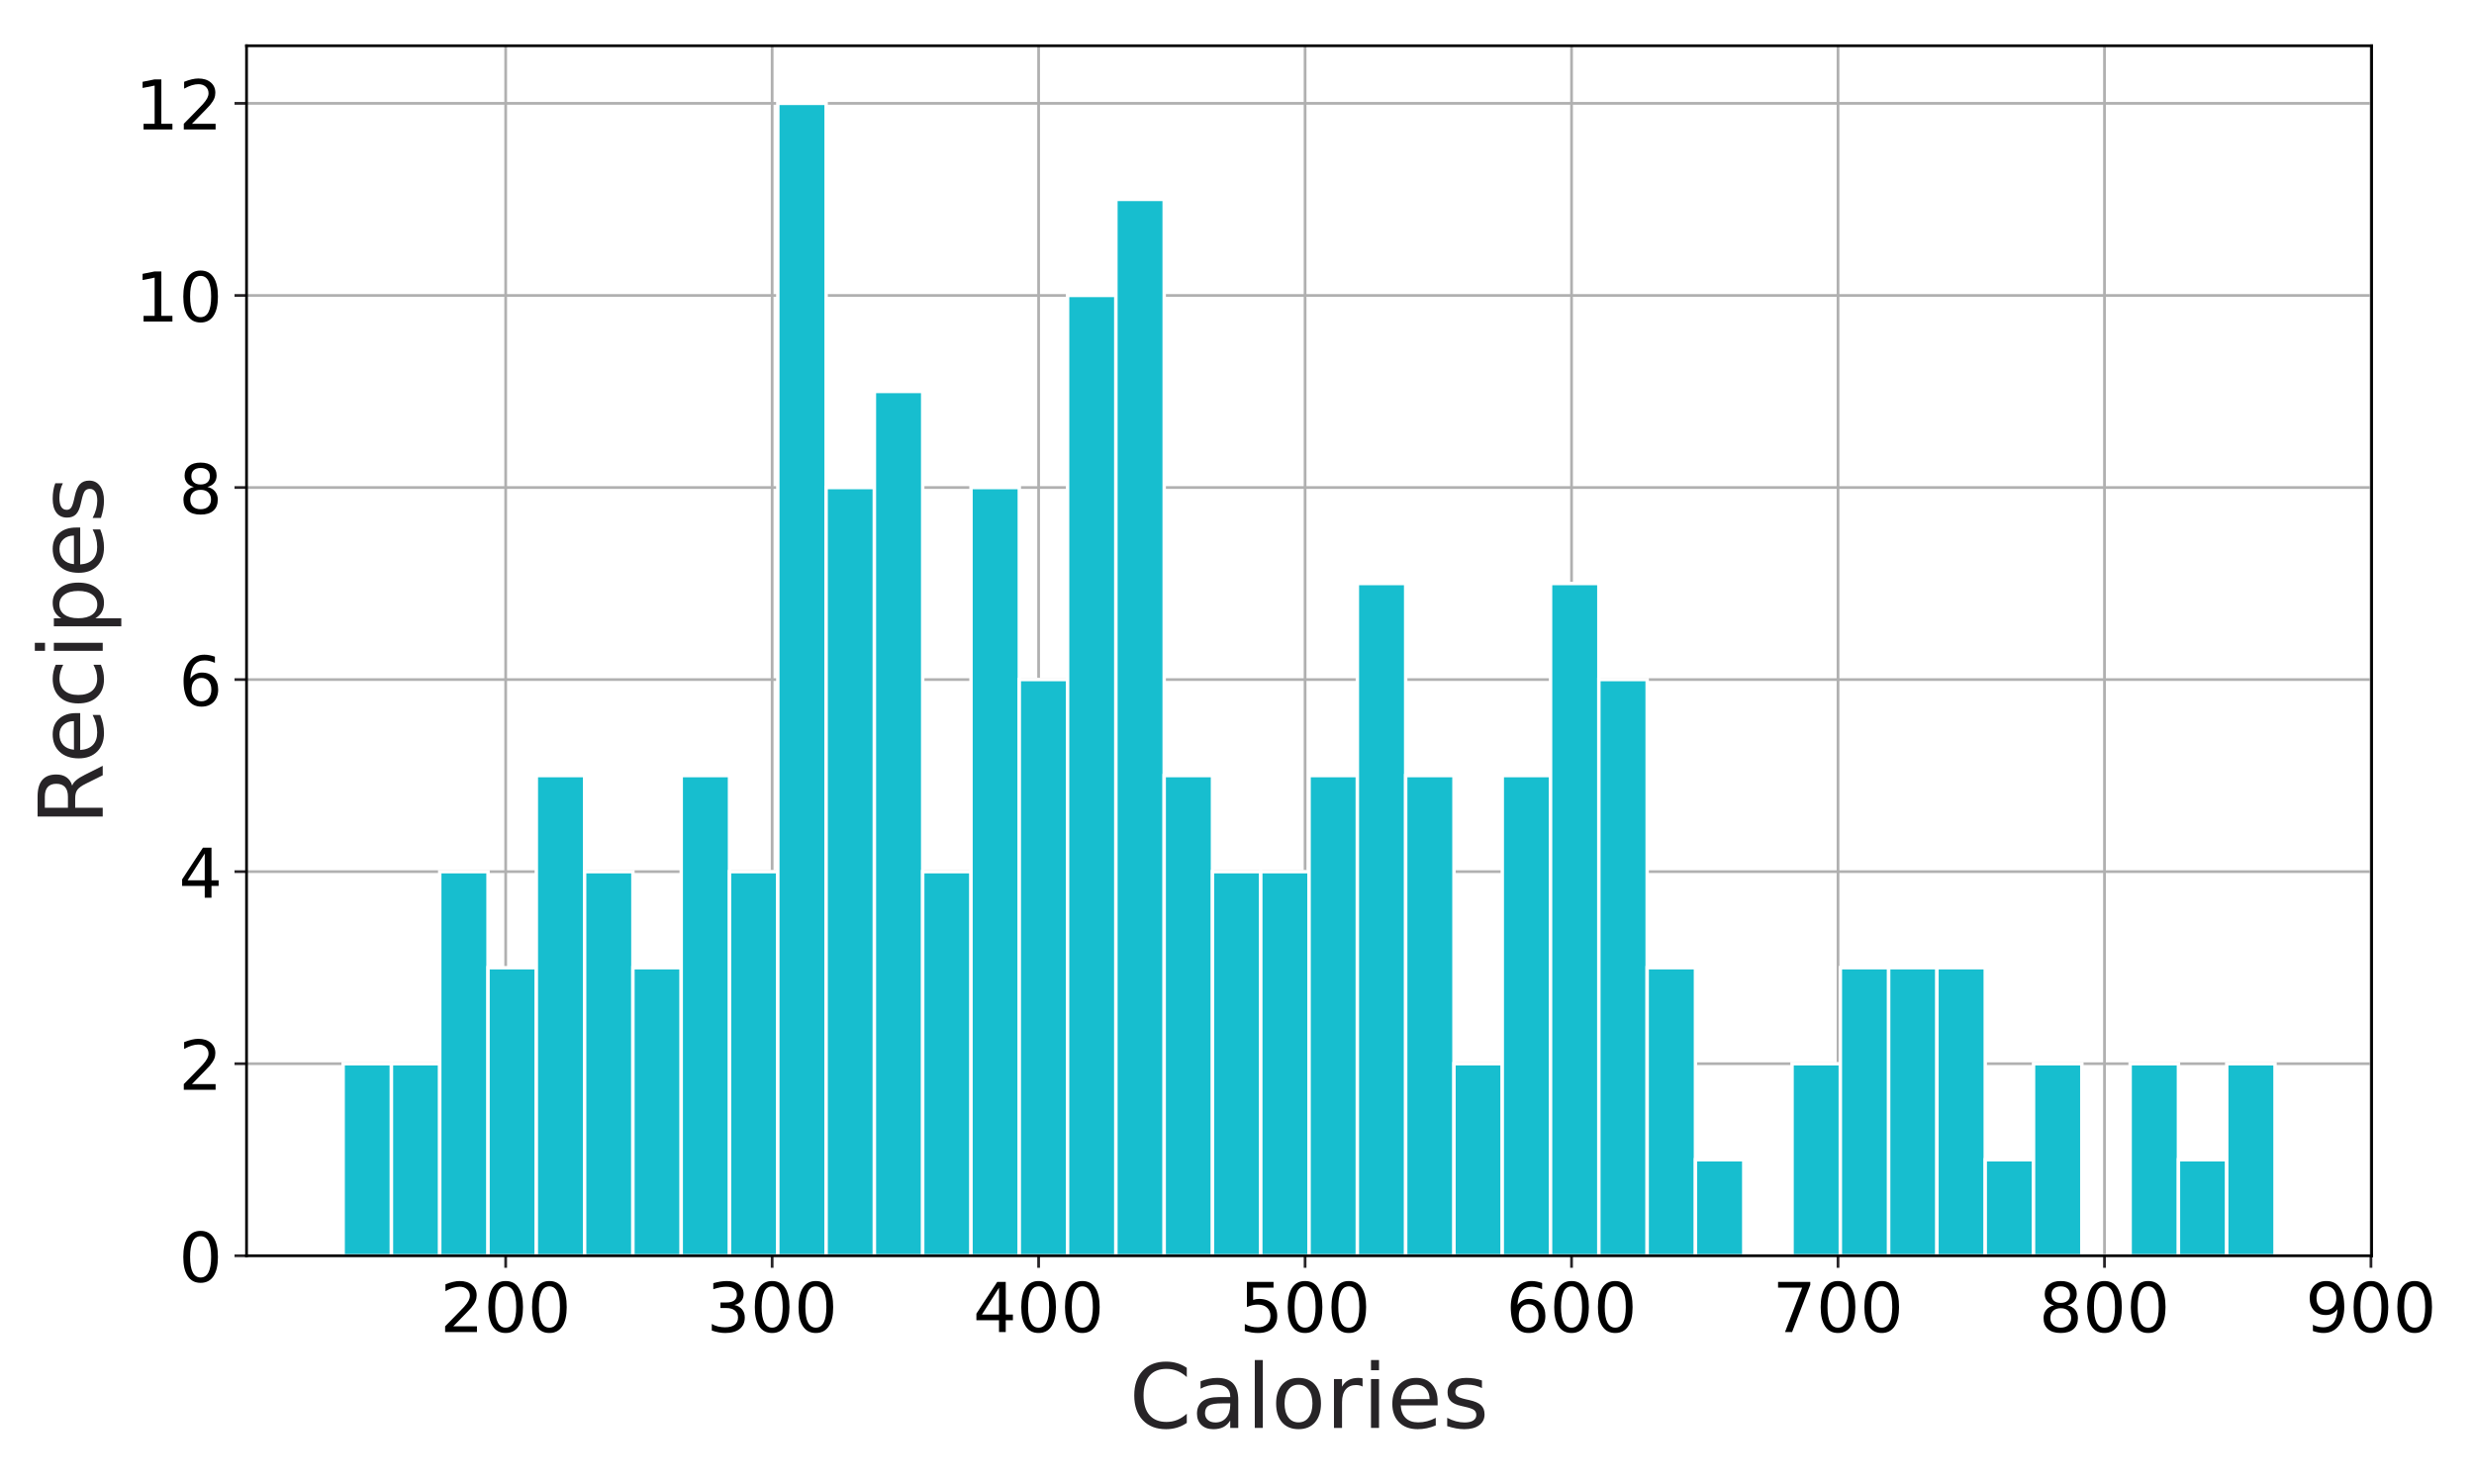
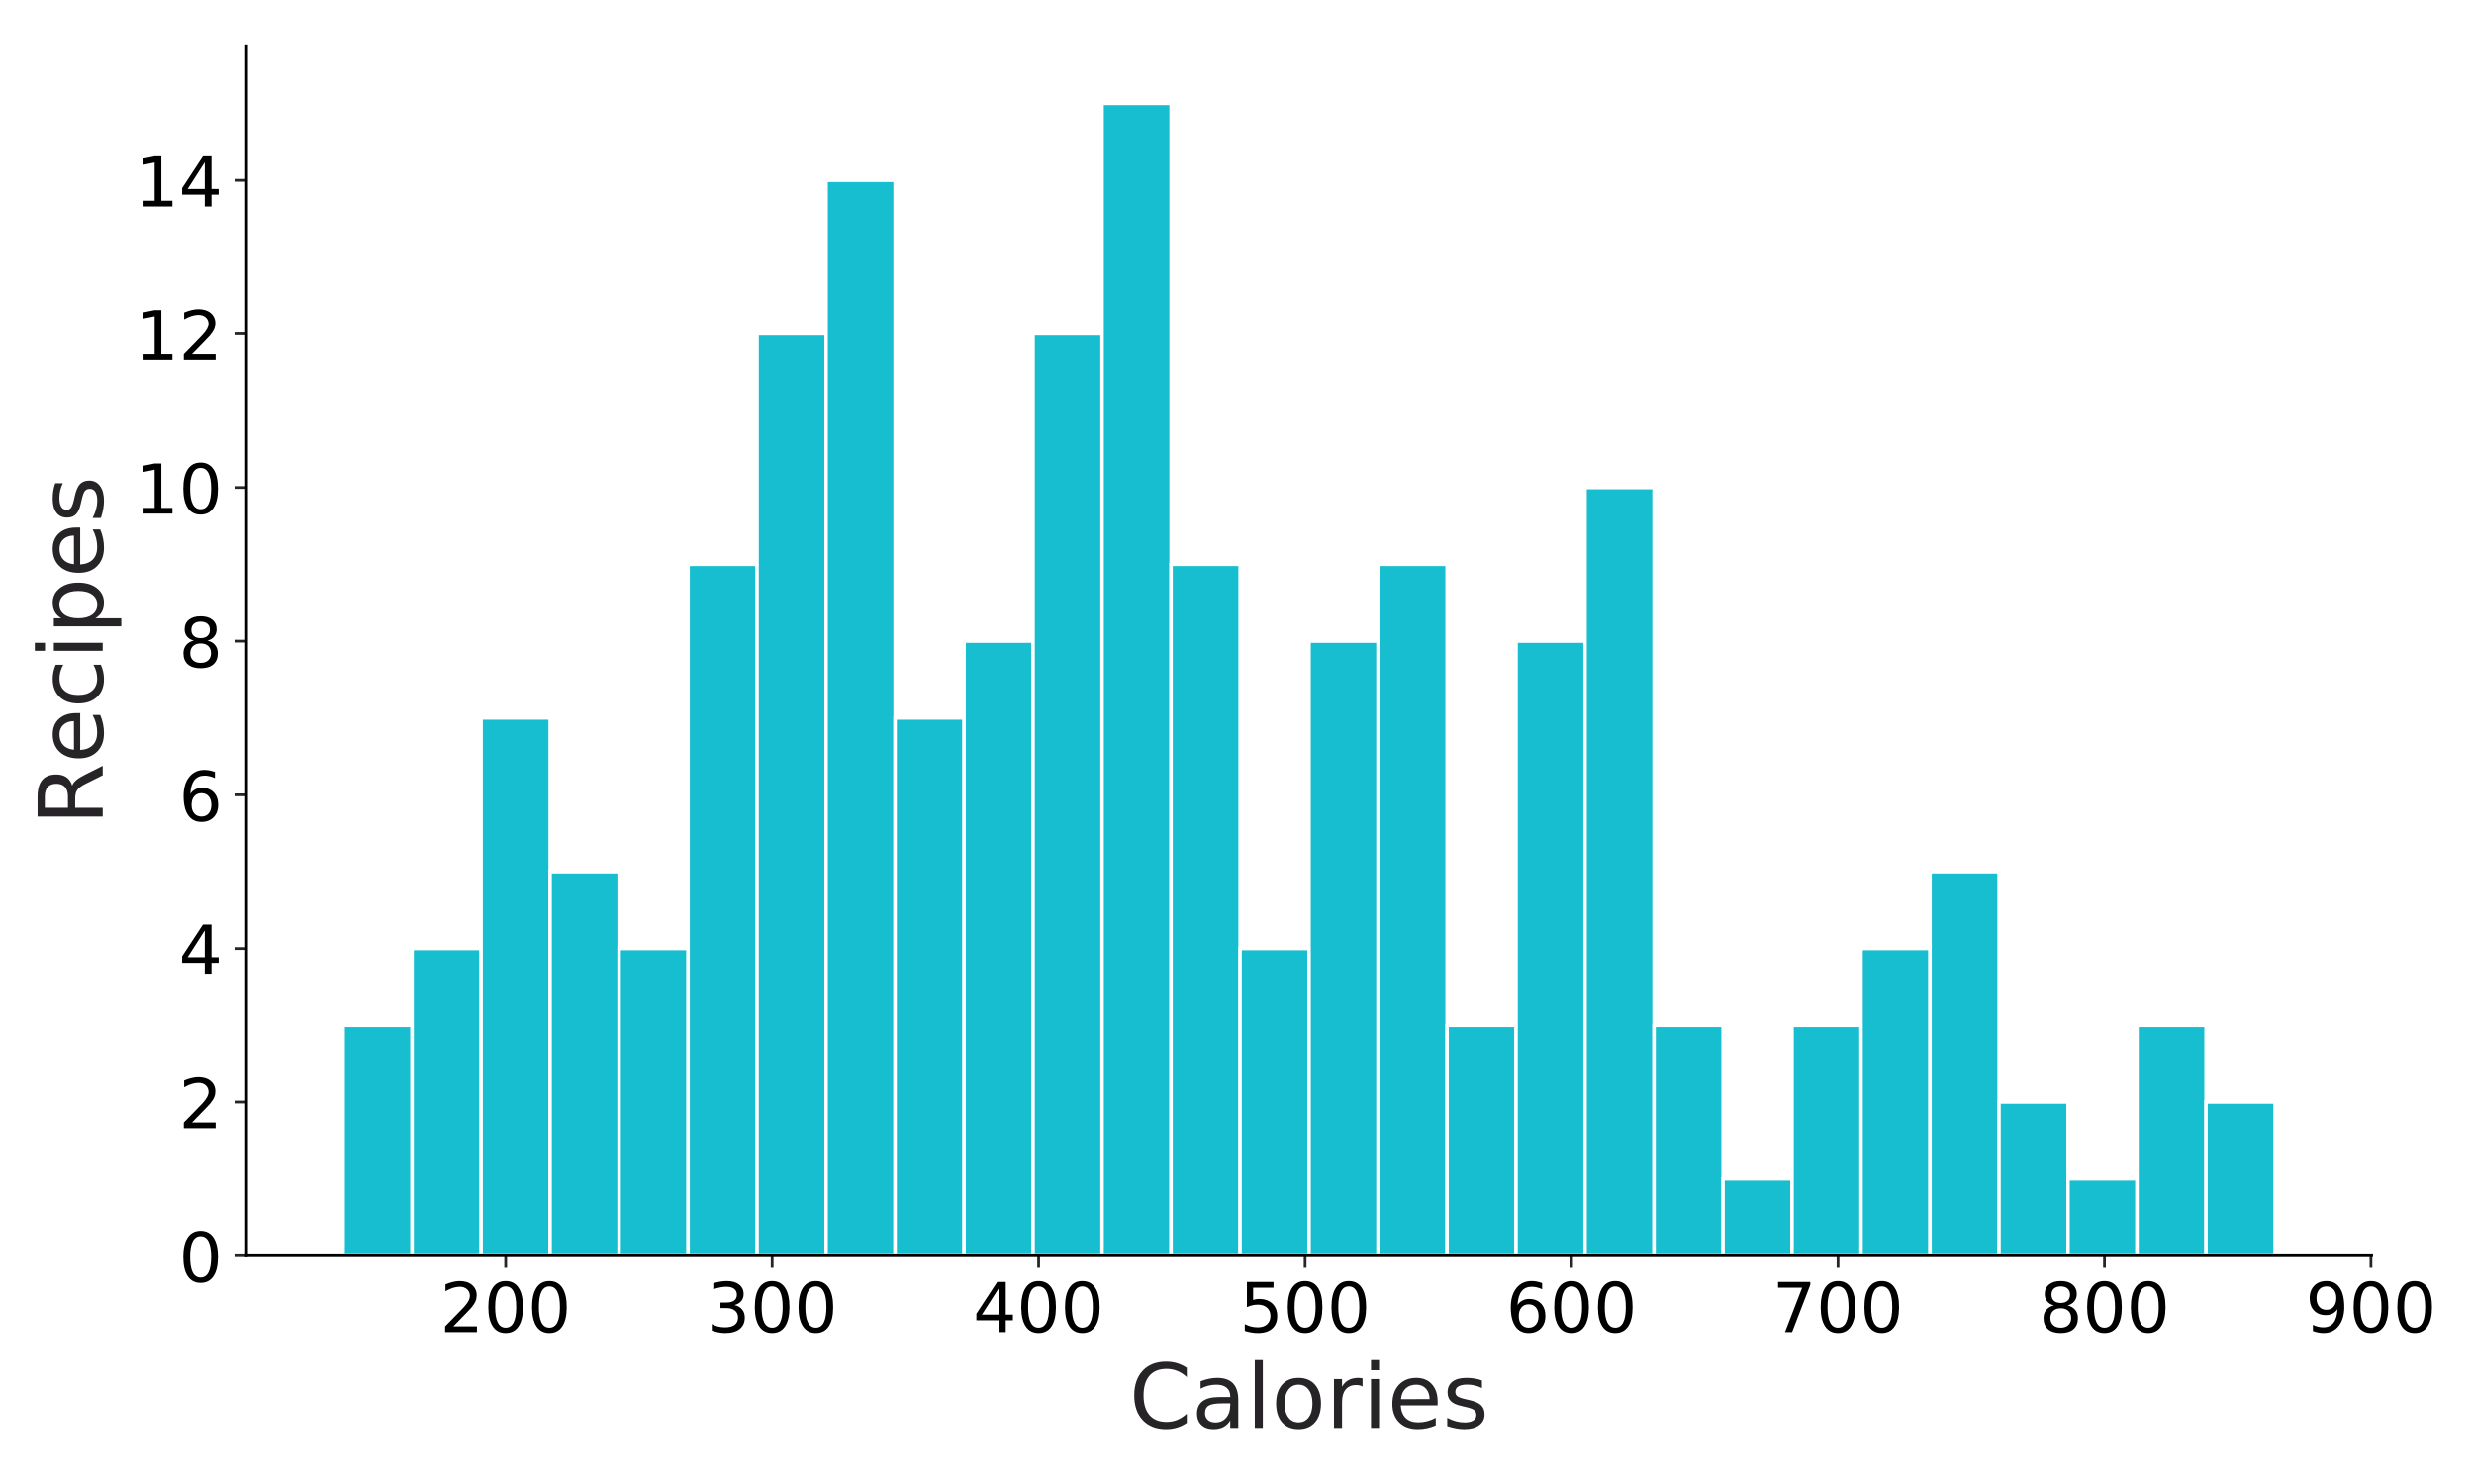
<svg xmlns="http://www.w3.org/2000/svg" xmlns:xlink="http://www.w3.org/1999/xlink" height="432pt" version="1.1" viewBox="0 0 720 432" width="720pt">
  <defs>
    <style type="text/css">
*{stroke-linecap:butt;stroke-linejoin:round;}
  </style>
  </defs>
  <g id="figure_1">
    <g id="patch_1">
      <path d="M 0 432  L 720 432  L 720 0  L 0 0  z " style="fill:#ffffff;" />
    </g>
    <g id="axes_1">
      <g id="patch_2">
        <path d="M 71.75 365.56  L 690.205 365.56  L 690.205 13.32  L 71.75 13.32  z " style="fill:#ffffff;" />
      </g>
      <g id="matplotlib.axis_1">
        <g id="xtick_1">
          <g id="line2d_1">
-             <path clip-path="url(#p995c521212)" d="M 147.167 365.56  L 147.167 13.32  " style="fill:none;stroke:#b0b0b0;stroke-linecap:square;stroke-width:0.8;" />
-           </g>
-           <g id="line2d_2">
-             <defs>
-               <path d="M 0 0  L 0 3.5  " id="m6b9ef8c00c" style="stroke:#272427;stroke-width:0.8;" />
-             </defs>
-             <g>
-               <use style="fill:#272427;stroke:#272427;stroke-width:0.8;" x="147.167" xlink:href="#m6b9ef8c00c" y="365.56" />
+             <defs>
+               <path d="M 0 0  L 0 3.5  " id="m9b5b13ef0f" style="stroke:#272427;stroke-width:0.8;" />
+             </defs>
+             <g>
+               <use style="fill:#272427;stroke:#272427;stroke-width:0.8;" x="147.167" xlink:href="#m9b5b13ef0f" y="365.56" />
            </g>
          </g>
          <g id="text_1">
            <defs>
              <path d="M 19.188 8.297  L 53.609 8.297  L 53.609 0  L 7.328 0  L 7.328 8.297  Q 12.938 14.109 22.625 23.891  Q 32.328 33.688 34.812 36.531  Q 39.547 41.844 41.422 45.531  Q 43.312 49.219 43.312 52.781  Q 43.312 58.594 39.234 62.25  Q 35.156 65.922 28.609 65.922  Q 23.969 65.922 18.812 64.312  Q 13.672 62.703 7.812 59.422  L 7.812 69.391  Q 13.766 71.781 18.938 73  Q 24.125 74.219 28.422 74.219  Q 39.75 74.219 46.484 68.547  Q 53.219 62.891 53.219 53.422  Q 53.219 48.922 51.531 44.891  Q 49.859 40.875 45.406 35.406  Q 44.188 33.984 37.641 27.219  Q 31.109 20.453 19.188 8.297  z " id="DejaVuSans-50" />
              <path d="M 31.781 66.406  Q 24.172 66.406 20.328 58.906  Q 16.5 51.422 16.5 36.375  Q 16.5 21.391 20.328 13.891  Q 24.172 6.391 31.781 6.391  Q 39.453 6.391 43.281 13.891  Q 47.125 21.391 47.125 36.375  Q 47.125 51.422 43.281 58.906  Q 39.453 66.406 31.781 66.406  z M 31.781 74.219  Q 44.047 74.219 50.516 64.516  Q 56.984 54.828 56.984 36.375  Q 56.984 17.969 50.516 8.266  Q 44.047 -1.422 31.781 -1.422  Q 19.531 -1.422 13.062 8.266  Q 6.594 17.969 6.594 36.375  Q 6.594 54.828 13.062 64.516  Q 19.531 74.219 31.781 74.219  z " id="DejaVuSans-48" />
            </defs>
            <g transform="translate(128.0791 387.7569)scale(0.2 -0.2)">
              <use xlink:href="#DejaVuSans-50" />
              <use x="63.623" xlink:href="#DejaVuSans-48" />
              <use x="127.246" xlink:href="#DejaVuSans-48" />
            </g>
          </g>
        </g>
        <g id="xtick_2">
-           <g id="line2d_3">
-             <path clip-path="url(#p995c521212)" d="M 224.716 365.56  L 224.716 13.32  " style="fill:none;stroke:#b0b0b0;stroke-linecap:square;stroke-width:0.8;" />
-           </g>
-           <g id="line2d_4">
-             <g>
-               <use style="fill:#272427;stroke:#272427;stroke-width:0.8;" x="224.716" xlink:href="#m6b9ef8c00c" y="365.56" />
+           <g id="line2d_2">
+             <g>
+               <use style="fill:#272427;stroke:#272427;stroke-width:0.8;" x="224.716" xlink:href="#m9b5b13ef0f" y="365.56" />
            </g>
          </g>
          <g id="text_2">
            <defs>
              <path d="M 40.578 39.312  Q 47.656 37.797 51.625 33  Q 55.609 28.219 55.609 21.188  Q 55.609 10.406 48.188 4.484  Q 40.766 -1.422 27.094 -1.422  Q 22.516 -1.422 17.656 -0.516  Q 12.797 0.391 7.625 2.203  L 7.625 11.719  Q 11.719 9.328 16.594 8.109  Q 21.484 6.891 26.812 6.891  Q 36.078 6.891 40.938 10.547  Q 45.797 14.203 45.797 21.188  Q 45.797 27.641 41.281 31.266  Q 36.766 34.906 28.719 34.906  L 20.219 34.906  L 20.219 43.016  L 29.109 43.016  Q 36.375 43.016 40.234 45.922  Q 44.094 48.828 44.094 54.297  Q 44.094 59.906 40.109 62.906  Q 36.141 65.922 28.719 65.922  Q 24.656 65.922 20.016 65.031  Q 15.375 64.156 9.812 62.312  L 9.812 71.094  Q 15.438 72.656 20.344 73.438  Q 25.25 74.219 29.594 74.219  Q 40.828 74.219 47.359 69.109  Q 53.906 64.016 53.906 55.328  Q 53.906 49.266 50.438 45.094  Q 46.969 40.922 40.578 39.312  z " id="DejaVuSans-51" />
            </defs>
            <g transform="translate(205.6283 387.7569)scale(0.2 -0.2)">
              <use xlink:href="#DejaVuSans-51" />
              <use x="63.623" xlink:href="#DejaVuSans-48" />
              <use x="127.246" xlink:href="#DejaVuSans-48" />
            </g>
          </g>
        </g>
        <g id="xtick_3">
-           <g id="line2d_5">
-             <path clip-path="url(#p995c521212)" d="M 302.265 365.56  L 302.265 13.32  " style="fill:none;stroke:#b0b0b0;stroke-linecap:square;stroke-width:0.8;" />
-           </g>
-           <g id="line2d_6">
-             <g>
-               <use style="fill:#272427;stroke:#272427;stroke-width:0.8;" x="302.265" xlink:href="#m6b9ef8c00c" y="365.56" />
+           <g id="line2d_3">
+             <g>
+               <use style="fill:#272427;stroke:#272427;stroke-width:0.8;" x="302.265" xlink:href="#m9b5b13ef0f" y="365.56" />
            </g>
          </g>
          <g id="text_3">
            <defs>
              <path d="M 37.797 64.312  L 12.891 25.391  L 37.797 25.391  z M 35.203 72.906  L 47.609 72.906  L 47.609 25.391  L 58.016 25.391  L 58.016 17.188  L 47.609 17.188  L 47.609 0  L 37.797 0  L 37.797 17.188  L 4.891 17.188  L 4.891 26.703  z " id="DejaVuSans-52" />
            </defs>
            <g transform="translate(283.1775 387.7569)scale(0.2 -0.2)">
              <use xlink:href="#DejaVuSans-52" />
              <use x="63.623" xlink:href="#DejaVuSans-48" />
              <use x="127.246" xlink:href="#DejaVuSans-48" />
            </g>
          </g>
        </g>
        <g id="xtick_4">
-           <g id="line2d_7">
-             <path clip-path="url(#p995c521212)" d="M 379.814 365.56  L 379.814 13.32  " style="fill:none;stroke:#b0b0b0;stroke-linecap:square;stroke-width:0.8;" />
-           </g>
-           <g id="line2d_8">
-             <g>
-               <use style="fill:#272427;stroke:#272427;stroke-width:0.8;" x="379.814" xlink:href="#m6b9ef8c00c" y="365.56" />
+           <g id="line2d_4">
+             <g>
+               <use style="fill:#272427;stroke:#272427;stroke-width:0.8;" x="379.814" xlink:href="#m9b5b13ef0f" y="365.56" />
            </g>
          </g>
          <g id="text_4">
            <defs>
              <path d="M 10.797 72.906  L 49.516 72.906  L 49.516 64.594  L 19.828 64.594  L 19.828 46.734  Q 21.969 47.469 24.109 47.828  Q 26.266 48.188 28.422 48.188  Q 40.625 48.188 47.75 41.5  Q 54.891 34.812 54.891 23.391  Q 54.891 11.625 47.562 5.094  Q 40.234 -1.422 26.906 -1.422  Q 22.312 -1.422 17.547 -0.641  Q 12.797 0.141 7.719 1.703  L 7.719 11.625  Q 12.109 9.234 16.797 8.062  Q 21.484 6.891 26.703 6.891  Q 35.156 6.891 40.078 11.328  Q 45.016 15.766 45.016 23.391  Q 45.016 31 40.078 35.438  Q 35.156 39.891 26.703 39.891  Q 22.75 39.891 18.812 39.016  Q 14.891 38.141 10.797 36.281  z " id="DejaVuSans-53" />
            </defs>
            <g transform="translate(360.7267 387.7569)scale(0.2 -0.2)">
              <use xlink:href="#DejaVuSans-53" />
              <use x="63.623" xlink:href="#DejaVuSans-48" />
              <use x="127.246" xlink:href="#DejaVuSans-48" />
            </g>
          </g>
        </g>
        <g id="xtick_5">
-           <g id="line2d_9">
-             <path clip-path="url(#p995c521212)" d="M 457.363 365.56  L 457.363 13.32  " style="fill:none;stroke:#b0b0b0;stroke-linecap:square;stroke-width:0.8;" />
-           </g>
-           <g id="line2d_10">
-             <g>
-               <use style="fill:#272427;stroke:#272427;stroke-width:0.8;" x="457.363" xlink:href="#m6b9ef8c00c" y="365.56" />
+           <g id="line2d_5">
+             <g>
+               <use style="fill:#272427;stroke:#272427;stroke-width:0.8;" x="457.363" xlink:href="#m9b5b13ef0f" y="365.56" />
            </g>
          </g>
          <g id="text_5">
            <defs>
              <path d="M 33.016 40.375  Q 26.375 40.375 22.484 35.828  Q 18.609 31.297 18.609 23.391  Q 18.609 15.531 22.484 10.953  Q 26.375 6.391 33.016 6.391  Q 39.656 6.391 43.531 10.953  Q 47.406 15.531 47.406 23.391  Q 47.406 31.297 43.531 35.828  Q 39.656 40.375 33.016 40.375  z M 52.594 71.297  L 52.594 62.312  Q 48.875 64.062 45.094 64.984  Q 41.312 65.922 37.594 65.922  Q 27.828 65.922 22.672 59.328  Q 17.531 52.734 16.797 39.406  Q 19.672 43.656 24.016 45.922  Q 28.375 48.188 33.594 48.188  Q 44.578 48.188 50.953 41.516  Q 57.328 34.859 57.328 23.391  Q 57.328 12.156 50.688 5.359  Q 44.047 -1.422 33.016 -1.422  Q 20.359 -1.422 13.672 8.266  Q 6.984 17.969 6.984 36.375  Q 6.984 53.656 15.188 63.938  Q 23.391 74.219 37.203 74.219  Q 40.922 74.219 44.703 73.484  Q 48.484 72.75 52.594 71.297  z " id="DejaVuSans-54" />
            </defs>
            <g transform="translate(438.2759 387.7569)scale(0.2 -0.2)">
              <use xlink:href="#DejaVuSans-54" />
              <use x="63.623" xlink:href="#DejaVuSans-48" />
              <use x="127.246" xlink:href="#DejaVuSans-48" />
            </g>
          </g>
        </g>
        <g id="xtick_6">
-           <g id="line2d_11">
-             <path clip-path="url(#p995c521212)" d="M 534.913 365.56  L 534.913 13.32  " style="fill:none;stroke:#b0b0b0;stroke-linecap:square;stroke-width:0.8;" />
-           </g>
-           <g id="line2d_12">
-             <g>
-               <use style="fill:#272427;stroke:#272427;stroke-width:0.8;" x="534.913" xlink:href="#m6b9ef8c00c" y="365.56" />
+           <g id="line2d_6">
+             <g>
+               <use style="fill:#272427;stroke:#272427;stroke-width:0.8;" x="534.913" xlink:href="#m9b5b13ef0f" y="365.56" />
            </g>
          </g>
          <g id="text_6">
            <defs>
              <path d="M 8.203 72.906  L 55.078 72.906  L 55.078 68.703  L 28.609 0  L 18.312 0  L 43.219 64.594  L 8.203 64.594  z " id="DejaVuSans-55" />
            </defs>
            <g transform="translate(515.8251 387.7569)scale(0.2 -0.2)">
              <use xlink:href="#DejaVuSans-55" />
              <use x="63.623" xlink:href="#DejaVuSans-48" />
              <use x="127.246" xlink:href="#DejaVuSans-48" />
            </g>
          </g>
        </g>
        <g id="xtick_7">
-           <g id="line2d_13">
-             <path clip-path="url(#p995c521212)" d="M 612.462 365.56  L 612.462 13.32  " style="fill:none;stroke:#b0b0b0;stroke-linecap:square;stroke-width:0.8;" />
-           </g>
-           <g id="line2d_14">
-             <g>
-               <use style="fill:#272427;stroke:#272427;stroke-width:0.8;" x="612.462" xlink:href="#m6b9ef8c00c" y="365.56" />
+           <g id="line2d_7">
+             <g>
+               <use style="fill:#272427;stroke:#272427;stroke-width:0.8;" x="612.462" xlink:href="#m9b5b13ef0f" y="365.56" />
            </g>
          </g>
          <g id="text_7">
            <defs>
              <path d="M 31.781 34.625  Q 24.75 34.625 20.719 30.859  Q 16.703 27.094 16.703 20.516  Q 16.703 13.922 20.719 10.156  Q 24.75 6.391 31.781 6.391  Q 38.812 6.391 42.859 10.172  Q 46.922 13.969 46.922 20.516  Q 46.922 27.094 42.891 30.859  Q 38.875 34.625 31.781 34.625  z M 21.922 38.812  Q 15.578 40.375 12.031 44.719  Q 8.5 49.078 8.5 55.328  Q 8.5 64.062 14.719 69.141  Q 20.953 74.219 31.781 74.219  Q 42.672 74.219 48.875 69.141  Q 55.078 64.062 55.078 55.328  Q 55.078 49.078 51.531 44.719  Q 48 40.375 41.703 38.812  Q 48.828 37.156 52.797 32.312  Q 56.781 27.484 56.781 20.516  Q 56.781 9.906 50.312 4.234  Q 43.844 -1.422 31.781 -1.422  Q 19.734 -1.422 13.25 4.234  Q 6.781 9.906 6.781 20.516  Q 6.781 27.484 10.781 32.312  Q 14.797 37.156 21.922 38.812  z M 18.312 54.391  Q 18.312 48.734 21.844 45.562  Q 25.391 42.391 31.781 42.391  Q 38.141 42.391 41.719 45.562  Q 45.312 48.734 45.312 54.391  Q 45.312 60.062 41.719 63.234  Q 38.141 66.406 31.781 66.406  Q 25.391 66.406 21.844 63.234  Q 18.312 60.062 18.312 54.391  z " id="DejaVuSans-56" />
            </defs>
            <g transform="translate(593.3743 387.7569)scale(0.2 -0.2)">
              <use xlink:href="#DejaVuSans-56" />
              <use x="63.623" xlink:href="#DejaVuSans-48" />
              <use x="127.246" xlink:href="#DejaVuSans-48" />
            </g>
          </g>
        </g>
        <g id="xtick_8">
-           <g id="line2d_15">
-             <path clip-path="url(#p995c521212)" d="M 690.011 365.56  L 690.011 13.32  " style="fill:none;stroke:#b0b0b0;stroke-linecap:square;stroke-width:0.8;" />
-           </g>
-           <g id="line2d_16">
-             <g>
-               <use style="fill:#272427;stroke:#272427;stroke-width:0.8;" x="690.011" xlink:href="#m6b9ef8c00c" y="365.56" />
+           <g id="line2d_8">
+             <g>
+               <use style="fill:#272427;stroke:#272427;stroke-width:0.8;" x="690.011" xlink:href="#m9b5b13ef0f" y="365.56" />
            </g>
          </g>
          <g id="text_8">
            <defs>
              <path d="M 10.984 1.516  L 10.984 10.5  Q 14.703 8.734 18.5 7.812  Q 22.312 6.891 25.984 6.891  Q 35.75 6.891 40.891 13.453  Q 46.047 20.016 46.781 33.406  Q 43.953 29.203 39.594 26.953  Q 35.25 24.703 29.984 24.703  Q 19.047 24.703 12.672 31.312  Q 6.297 37.938 6.297 49.422  Q 6.297 60.641 12.938 67.422  Q 19.578 74.219 30.609 74.219  Q 43.266 74.219 49.922 64.516  Q 56.594 54.828 56.594 36.375  Q 56.594 19.141 48.406 8.859  Q 40.234 -1.422 26.422 -1.422  Q 22.703 -1.422 18.891 -0.688  Q 15.094 0.047 10.984 1.516  z M 30.609 32.422  Q 37.25 32.422 41.125 36.953  Q 45.016 41.5 45.016 49.422  Q 45.016 57.281 41.125 61.844  Q 37.25 66.406 30.609 66.406  Q 23.969 66.406 20.094 61.844  Q 16.219 57.281 16.219 49.422  Q 16.219 41.5 20.094 36.953  Q 23.969 32.422 30.609 32.422  z " id="DejaVuSans-57" />
            </defs>
            <g transform="translate(670.9235 387.7569)scale(0.2 -0.2)">
              <use xlink:href="#DejaVuSans-57" />
              <use x="63.623" xlink:href="#DejaVuSans-48" />
              <use x="127.246" xlink:href="#DejaVuSans-48" />
            </g>
          </g>
        </g>
        <g id="text_9">
          <defs>
            <path d="M 64.406 67.281  L 64.406 56.891  Q 59.422 61.531 53.781 63.812  Q 48.141 66.109 41.797 66.109  Q 29.297 66.109 22.656 58.469  Q 16.016 50.828 16.016 36.375  Q 16.016 21.969 22.656 14.328  Q 29.297 6.688 41.797 6.688  Q 48.141 6.688 53.781 8.984  Q 59.422 11.281 64.406 15.922  L 64.406 5.609  Q 59.234 2.094 53.438 0.328  Q 47.656 -1.422 41.219 -1.422  Q 24.656 -1.422 15.125 8.703  Q 5.609 18.844 5.609 36.375  Q 5.609 53.953 15.125 64.078  Q 24.656 74.219 41.219 74.219  Q 47.75 74.219 53.531 72.484  Q 59.328 70.75 64.406 67.281  z " id="DejaVuSans-67" />
            <path d="M 34.281 27.484  Q 23.391 27.484 19.188 25  Q 14.984 22.516 14.984 16.5  Q 14.984 11.719 18.141 8.906  Q 21.297 6.109 26.703 6.109  Q 34.188 6.109 38.703 11.406  Q 43.219 16.703 43.219 25.484  L 43.219 27.484  z M 52.203 31.203  L 52.203 0  L 43.219 0  L 43.219 8.297  Q 40.141 3.328 35.547 0.953  Q 30.953 -1.422 24.312 -1.422  Q 15.922 -1.422 10.953 3.297  Q 6 8.016 6 15.922  Q 6 25.141 12.172 29.828  Q 18.359 34.516 30.609 34.516  L 43.219 34.516  L 43.219 35.406  Q 43.219 41.609 39.141 45  Q 35.062 48.391 27.688 48.391  Q 23 48.391 18.547 47.266  Q 14.109 46.141 10.016 43.891  L 10.016 52.203  Q 14.938 54.109 19.578 55.047  Q 24.219 56 28.609 56  Q 40.484 56 46.344 49.844  Q 52.203 43.703 52.203 31.203  z " id="DejaVuSans-97" />
            <path d="M 9.422 75.984  L 18.406 75.984  L 18.406 0  L 9.422 0  z " id="DejaVuSans-108" />
            <path d="M 30.609 48.391  Q 23.391 48.391 19.188 42.75  Q 14.984 37.109 14.984 27.297  Q 14.984 17.484 19.156 11.844  Q 23.344 6.203 30.609 6.203  Q 37.797 6.203 41.984 11.859  Q 46.188 17.531 46.188 27.297  Q 46.188 37.016 41.984 42.703  Q 37.797 48.391 30.609 48.391  z M 30.609 56  Q 42.328 56 49.016 48.375  Q 55.719 40.766 55.719 27.297  Q 55.719 13.875 49.016 6.219  Q 42.328 -1.422 30.609 -1.422  Q 18.844 -1.422 12.172 6.219  Q 5.516 13.875 5.516 27.297  Q 5.516 40.766 12.172 48.375  Q 18.844 56 30.609 56  z " id="DejaVuSans-111" />
            <path d="M 41.109 46.297  Q 39.594 47.172 37.812 47.578  Q 36.031 48 33.891 48  Q 26.266 48 22.188 43.047  Q 18.109 38.094 18.109 28.812  L 18.109 0  L 9.078 0  L 9.078 54.688  L 18.109 54.688  L 18.109 46.188  Q 20.953 51.172 25.484 53.578  Q 30.031 56 36.531 56  Q 37.453 56 38.578 55.875  Q 39.703 55.766 41.062 55.516  z " id="DejaVuSans-114" />
            <path d="M 9.422 54.688  L 18.406 54.688  L 18.406 0  L 9.422 0  z M 9.422 75.984  L 18.406 75.984  L 18.406 64.594  L 9.422 64.594  z " id="DejaVuSans-105" />
            <path d="M 56.203 29.594  L 56.203 25.203  L 14.891 25.203  Q 15.484 15.922 20.484 11.062  Q 25.484 6.203 34.422 6.203  Q 39.594 6.203 44.453 7.469  Q 49.312 8.734 54.109 11.281  L 54.109 2.781  Q 49.266 0.734 44.188 -0.344  Q 39.109 -1.422 33.891 -1.422  Q 20.797 -1.422 13.156 6.188  Q 5.516 13.812 5.516 26.812  Q 5.516 40.234 12.766 48.109  Q 20.016 56 32.328 56  Q 43.359 56 49.781 48.891  Q 56.203 41.797 56.203 29.594  z M 47.219 32.234  Q 47.125 39.594 43.094 43.984  Q 39.062 48.391 32.422 48.391  Q 24.906 48.391 20.391 44.141  Q 15.875 39.891 15.188 32.172  z " id="DejaVuSans-101" />
            <path d="M 44.281 53.078  L 44.281 44.578  Q 40.484 46.531 36.375 47.5  Q 32.281 48.484 27.875 48.484  Q 21.188 48.484 17.844 46.438  Q 14.5 44.391 14.5 40.281  Q 14.5 37.156 16.891 35.375  Q 19.281 33.594 26.516 31.984  L 29.594 31.297  Q 39.156 29.25 43.188 25.516  Q 47.219 21.781 47.219 15.094  Q 47.219 7.469 41.188 3.016  Q 35.156 -1.422 24.609 -1.422  Q 20.219 -1.422 15.453 -0.562  Q 10.688 0.297 5.422 2  L 5.422 11.281  Q 10.406 8.688 15.234 7.391  Q 20.062 6.109 24.812 6.109  Q 31.156 6.109 34.562 8.281  Q 37.984 10.453 37.984 14.406  Q 37.984 18.062 35.516 20.016  Q 33.062 21.969 24.703 23.781  L 21.578 24.516  Q 13.234 26.266 9.516 29.906  Q 5.812 33.547 5.812 39.891  Q 5.812 47.609 11.281 51.797  Q 16.75 56 26.812 56  Q 31.781 56 36.172 55.266  Q 40.578 54.547 44.281 53.078  z " id="DejaVuSans-115" />
          </defs>
          <g style="fill:#272427;" transform="translate(328.6403 415.6722)scale(0.26 -0.26)">
            <use xlink:href="#DejaVuSans-67" />
            <use x="69.824" xlink:href="#DejaVuSans-97" />
            <use x="131.104" xlink:href="#DejaVuSans-108" />
            <use x="158.887" xlink:href="#DejaVuSans-111" />
            <use x="220.068" xlink:href="#DejaVuSans-114" />
            <use x="261.182" xlink:href="#DejaVuSans-105" />
            <use x="288.965" xlink:href="#DejaVuSans-101" />
            <use x="350.488" xlink:href="#DejaVuSans-115" />
          </g>
        </g>
      </g>
      <g id="matplotlib.axis_2">
        <g id="ytick_1">
-           <g id="line2d_17">
-             <path clip-path="url(#p995c521212)" d="M 71.75 365.56  L 690.205 365.56  " style="fill:none;stroke:#b0b0b0;stroke-linecap:square;stroke-width:0.8;" />
-           </g>
-           <g id="line2d_18">
-             <defs>
-               <path d="M 0 0  L -3.5 0  " id="m836ef2c9b7" style="stroke:#272427;stroke-width:0.8;" />
-             </defs>
-             <g>
-               <use style="fill:#272427;stroke:#272427;stroke-width:0.8;" x="71.75" xlink:href="#m836ef2c9b7" y="365.56" />
+           <g id="line2d_9">
+             <defs>
+               <path d="M 0 0  L -3.5 0  " id="mc9ed3f8e8e" style="stroke:#272427;stroke-width:0.8;" />
+             </defs>
+             <g>
+               <use style="fill:#272427;stroke:#272427;stroke-width:0.8;" x="71.75" xlink:href="#mc9ed3f8e8e" y="365.56" />
            </g>
          </g>
          <g id="text_10">
            <g transform="translate(52.025 373.1584)scale(0.2 -0.2)">
              <use xlink:href="#DejaVuSans-48" />
            </g>
          </g>
        </g>
        <g id="ytick_2">
-           <g id="line2d_19">
-             <path clip-path="url(#p995c521212)" d="M 71.75 309.649  L 690.205 309.649  " style="fill:none;stroke:#b0b0b0;stroke-linecap:square;stroke-width:0.8;" />
-           </g>
-           <g id="line2d_20">
-             <g>
-               <use style="fill:#272427;stroke:#272427;stroke-width:0.8;" x="71.75" xlink:href="#m836ef2c9b7" y="309.649" />
+           <g id="line2d_10">
+             <g>
+               <use style="fill:#272427;stroke:#272427;stroke-width:0.8;" x="71.75" xlink:href="#mc9ed3f8e8e" y="320.831" />
            </g>
          </g>
          <g id="text_11">
-             <g transform="translate(52.025 317.2473)scale(0.2 -0.2)">
+             <g transform="translate(52.025 328.4295)scale(0.2 -0.2)">
              <use xlink:href="#DejaVuSans-50" />
            </g>
          </g>
        </g>
        <g id="ytick_3">
-           <g id="line2d_21">
-             <path clip-path="url(#p995c521212)" d="M 71.75 253.738  L 690.205 253.738  " style="fill:none;stroke:#b0b0b0;stroke-linecap:square;stroke-width:0.8;" />
-           </g>
-           <g id="line2d_22">
-             <g>
-               <use style="fill:#272427;stroke:#272427;stroke-width:0.8;" x="71.75" xlink:href="#m836ef2c9b7" y="253.738" />
+           <g id="line2d_11">
+             <g>
+               <use style="fill:#272427;stroke:#272427;stroke-width:0.8;" x="71.75" xlink:href="#mc9ed3f8e8e" y="276.102" />
            </g>
          </g>
          <g id="text_12">
-             <g transform="translate(52.025 261.3362)scale(0.2 -0.2)">
+             <g transform="translate(52.025 283.7007)scale(0.2 -0.2)">
              <use xlink:href="#DejaVuSans-52" />
            </g>
          </g>
        </g>
        <g id="ytick_4">
-           <g id="line2d_23">
-             <path clip-path="url(#p995c521212)" d="M 71.75 197.827  L 690.205 197.827  " style="fill:none;stroke:#b0b0b0;stroke-linecap:square;stroke-width:0.8;" />
-           </g>
-           <g id="line2d_24">
-             <g>
-               <use style="fill:#272427;stroke:#272427;stroke-width:0.8;" x="71.75" xlink:href="#m836ef2c9b7" y="197.827" />
+           <g id="line2d_12">
+             <g>
+               <use style="fill:#272427;stroke:#272427;stroke-width:0.8;" x="71.75" xlink:href="#mc9ed3f8e8e" y="231.373" />
            </g>
          </g>
          <g id="text_13">
-             <g transform="translate(52.025 205.4251)scale(0.2 -0.2)">
+             <g transform="translate(52.025 238.9718)scale(0.2 -0.2)">
              <use xlink:href="#DejaVuSans-54" />
            </g>
          </g>
        </g>
        <g id="ytick_5">
-           <g id="line2d_25">
-             <path clip-path="url(#p995c521212)" d="M 71.75 141.916  L 690.205 141.916  " style="fill:none;stroke:#b0b0b0;stroke-linecap:square;stroke-width:0.8;" />
-           </g>
-           <g id="line2d_26">
-             <g>
-               <use style="fill:#272427;stroke:#272427;stroke-width:0.8;" x="71.75" xlink:href="#m836ef2c9b7" y="141.916" />
+           <g id="line2d_13">
+             <g>
+               <use style="fill:#272427;stroke:#272427;stroke-width:0.8;" x="71.75" xlink:href="#mc9ed3f8e8e" y="186.644" />
            </g>
          </g>
          <g id="text_14">
-             <g transform="translate(52.025 149.514)scale(0.2 -0.2)">
+             <g transform="translate(52.025 194.2429)scale(0.2 -0.2)">
              <use xlink:href="#DejaVuSans-56" />
            </g>
          </g>
        </g>
        <g id="ytick_6">
-           <g id="line2d_27">
-             <path clip-path="url(#p995c521212)" d="M 71.75 86.004  L 690.205 86.004  " style="fill:none;stroke:#b0b0b0;stroke-linecap:square;stroke-width:0.8;" />
-           </g>
-           <g id="line2d_28">
-             <g>
-               <use style="fill:#272427;stroke:#272427;stroke-width:0.8;" x="71.75" xlink:href="#m836ef2c9b7" y="86.004" />
+           <g id="line2d_14">
+             <g>
+               <use style="fill:#272427;stroke:#272427;stroke-width:0.8;" x="71.75" xlink:href="#mc9ed3f8e8e" y="141.916" />
            </g>
          </g>
          <g id="text_15">
            <defs>
              <path d="M 12.406 8.297  L 28.516 8.297  L 28.516 63.922  L 10.984 60.406  L 10.984 69.391  L 28.422 72.906  L 38.281 72.906  L 38.281 8.297  L 54.391 8.297  L 54.391 0  L 12.406 0  z " id="DejaVuSans-49" />
            </defs>
-             <g transform="translate(39.3 93.60288)scale(0.2 -0.2)">
+             <g transform="translate(39.3 149.514)scale(0.2 -0.2)">
              <use xlink:href="#DejaVuSans-49" />
              <use x="63.623" xlink:href="#DejaVuSans-48" />
            </g>
          </g>
        </g>
        <g id="ytick_7">
-           <g id="line2d_29">
-             <path clip-path="url(#p995c521212)" d="M 71.75 30.093  L 690.205 30.093  " style="fill:none;stroke:#b0b0b0;stroke-linecap:square;stroke-width:0.8;" />
-           </g>
-           <g id="line2d_30">
-             <g>
-               <use style="fill:#272427;stroke:#272427;stroke-width:0.8;" x="71.75" xlink:href="#m836ef2c9b7" y="30.093" />
+           <g id="line2d_15">
+             <g>
+               <use style="fill:#272427;stroke:#272427;stroke-width:0.8;" x="71.75" xlink:href="#mc9ed3f8e8e" y="97.187" />
            </g>
          </g>
          <g id="text_16">
-             <g transform="translate(39.3 37.69177)scale(0.2 -0.2)">
+             <g transform="translate(39.3 104.7851)scale(0.2 -0.2)">
              <use xlink:href="#DejaVuSans-49" />
              <use x="63.623" xlink:href="#DejaVuSans-50" />
            </g>
          </g>
        </g>
-         <g id="text_17">
+         <g id="ytick_8">
+           <g id="line2d_16">
+             <g>
+               <use style="fill:#272427;stroke:#272427;stroke-width:0.8;" x="71.75" xlink:href="#mc9ed3f8e8e" y="52.458" />
+             </g>
+           </g>
+           <g id="text_17">
+             <g transform="translate(39.3 60.05622)scale(0.2 -0.2)">
+               <use xlink:href="#DejaVuSans-49" />
+               <use x="63.623" xlink:href="#DejaVuSans-52" />
+             </g>
+           </g>
+         </g>
+         <g id="text_18">
          <defs>
            <path d="M 44.391 34.188  Q 47.562 33.109 50.562 29.594  Q 53.562 26.078 56.594 19.922  L 66.609 0  L 56 0  L 46.688 18.703  Q 43.062 26.031 39.672 28.422  Q 36.281 30.812 30.422 30.812  L 19.672 30.812  L 19.672 0  L 9.812 0  L 9.812 72.906  L 32.078 72.906  Q 44.578 72.906 50.734 67.672  Q 56.891 62.453 56.891 51.906  Q 56.891 45.016 53.688 40.469  Q 50.484 35.938 44.391 34.188  z M 19.672 64.797  L 19.672 38.922  L 32.078 38.922  Q 39.203 38.922 42.844 42.219  Q 46.484 45.516 46.484 51.906  Q 46.484 58.297 42.844 61.547  Q 39.203 64.797 32.078 64.797  z " id="DejaVuSans-82" />
            <path d="M 48.781 52.594  L 48.781 44.188  Q 44.969 46.297 41.141 47.344  Q 37.312 48.391 33.406 48.391  Q 24.656 48.391 19.812 42.844  Q 14.984 37.312 14.984 27.297  Q 14.984 17.281 19.812 11.734  Q 24.656 6.203 33.406 6.203  Q 37.312 6.203 41.141 7.25  Q 44.969 8.297 48.781 10.406  L 48.781 2.094  Q 45.016 0.344 40.984 -0.531  Q 36.969 -1.422 32.422 -1.422  Q 20.062 -1.422 12.781 6.344  Q 5.516 14.109 5.516 27.297  Q 5.516 40.672 12.859 48.328  Q 20.219 56 33.016 56  Q 37.156 56 41.109 55.141  Q 45.062 54.297 48.781 52.594  z " id="DejaVuSans-99" />
            <path d="M 18.109 8.203  L 18.109 -20.797  L 9.078 -20.797  L 9.078 54.688  L 18.109 54.688  L 18.109 46.391  Q 20.953 51.266 25.266 53.625  Q 29.594 56 35.594 56  Q 45.562 56 51.781 48.094  Q 58.016 40.188 58.016 27.297  Q 58.016 14.406 51.781 6.484  Q 45.562 -1.422 35.594 -1.422  Q 29.594 -1.422 25.266 0.953  Q 20.953 3.328 18.109 8.203  z M 48.688 27.297  Q 48.688 37.203 44.609 42.844  Q 40.531 48.484 33.406 48.484  Q 26.266 48.484 22.188 42.844  Q 18.109 37.203 18.109 27.297  Q 18.109 17.391 22.188 11.75  Q 26.266 6.109 33.406 6.109  Q 40.531 6.109 44.609 11.75  Q 48.688 17.391 48.688 27.297  z " id="DejaVuSans-112" />
          </defs>
          <g style="fill:#272427;" transform="translate(29.89281 240.2477)rotate(-90)scale(0.26 -0.26)">
            <use xlink:href="#DejaVuSans-82" />
            <use x="69.42" xlink:href="#DejaVuSans-101" />
            <use x="130.943" xlink:href="#DejaVuSans-99" />
            <use x="185.924" xlink:href="#DejaVuSans-105" />
            <use x="213.707" xlink:href="#DejaVuSans-112" />
            <use x="277.184" xlink:href="#DejaVuSans-101" />
            <use x="338.707" xlink:href="#DejaVuSans-115" />
          </g>
        </g>
      </g>
      <g id="patch_3">
-         <path clip-path="url(#p995c521212)" d="M 99.862 365.56  L 113.917 365.56  L 113.917 309.649  L 99.862 309.649  z " style="fill:#17becf;stroke:#ffffff;stroke-linejoin:miter;" />
+         <path clip-path="url(#p903626ad6a)" d="M 99.862 365.56  L 119.941 365.56  L 119.941 298.467  L 99.862 298.467  z " style="fill:#17becf;stroke:#ffffff;stroke-linejoin:miter;" />
      </g>
      <g id="patch_4">
-         <path clip-path="url(#p995c521212)" d="M 113.917 365.56  L 127.973 365.56  L 127.973 309.649  L 113.917 309.649  z " style="fill:#17becf;stroke:#ffffff;stroke-linejoin:miter;" />
+         <path clip-path="url(#p903626ad6a)" d="M 119.941 365.56  L 140.021 365.56  L 140.021 276.102  L 119.941 276.102  z " style="fill:#17becf;stroke:#ffffff;stroke-linejoin:miter;" />
      </g>
      <g id="patch_5">
-         <path clip-path="url(#p995c521212)" d="M 127.973 365.56  L 142.029 365.56  L 142.029 253.738  L 127.973 253.738  z " style="fill:#17becf;stroke:#ffffff;stroke-linejoin:miter;" />
+         <path clip-path="url(#p903626ad6a)" d="M 140.021 365.56  L 160.101 365.56  L 160.101 209.009  L 140.021 209.009  z " style="fill:#17becf;stroke:#ffffff;stroke-linejoin:miter;" />
      </g>
      <g id="patch_6">
-         <path clip-path="url(#p995c521212)" d="M 142.029 365.56  L 156.085 365.56  L 156.085 281.693  L 142.029 281.693  z " style="fill:#17becf;stroke:#ffffff;stroke-linejoin:miter;" />
+         <path clip-path="url(#p903626ad6a)" d="M 160.101 365.56  L 180.18 365.56  L 180.18 253.738  L 160.101 253.738  z " style="fill:#17becf;stroke:#ffffff;stroke-linejoin:miter;" />
      </g>
      <g id="patch_7">
-         <path clip-path="url(#p995c521212)" d="M 156.085 365.56  L 170.141 365.56  L 170.141 225.782  L 156.085 225.782  z " style="fill:#17becf;stroke:#ffffff;stroke-linejoin:miter;" />
+         <path clip-path="url(#p903626ad6a)" d="M 180.18 365.56  L 200.26 365.56  L 200.26 276.102  L 180.18 276.102  z " style="fill:#17becf;stroke:#ffffff;stroke-linejoin:miter;" />
      </g>
      <g id="patch_8">
-         <path clip-path="url(#p995c521212)" d="M 170.141 365.56  L 184.196 365.56  L 184.196 253.738  L 170.141 253.738  z " style="fill:#17becf;stroke:#ffffff;stroke-linejoin:miter;" />
+         <path clip-path="url(#p903626ad6a)" d="M 200.26 365.56  L 220.34 365.56  L 220.34 164.28  L 200.26 164.28  z " style="fill:#17becf;stroke:#ffffff;stroke-linejoin:miter;" />
      </g>
      <g id="patch_9">
-         <path clip-path="url(#p995c521212)" d="M 184.196 365.56  L 198.252 365.56  L 198.252 281.693  L 184.196 281.693  z " style="fill:#17becf;stroke:#ffffff;stroke-linejoin:miter;" />
+         <path clip-path="url(#p903626ad6a)" d="M 220.34 365.56  L 240.42 365.56  L 240.42 97.187  L 220.34 97.187  z " style="fill:#17becf;stroke:#ffffff;stroke-linejoin:miter;" />
      </g>
      <g id="patch_10">
-         <path clip-path="url(#p995c521212)" d="M 198.252 365.56  L 212.308 365.56  L 212.308 225.782  L 198.252 225.782  z " style="fill:#17becf;stroke:#ffffff;stroke-linejoin:miter;" />
+         <path clip-path="url(#p903626ad6a)" d="M 240.42 365.56  L 260.499 365.56  L 260.499 52.458  L 240.42 52.458  z " style="fill:#17becf;stroke:#ffffff;stroke-linejoin:miter;" />
      </g>
      <g id="patch_11">
-         <path clip-path="url(#p995c521212)" d="M 212.308 365.56  L 226.364 365.56  L 226.364 253.738  L 212.308 253.738  z " style="fill:#17becf;stroke:#ffffff;stroke-linejoin:miter;" />
+         <path clip-path="url(#p903626ad6a)" d="M 260.499 365.56  L 280.579 365.56  L 280.579 209.009  L 260.499 209.009  z " style="fill:#17becf;stroke:#ffffff;stroke-linejoin:miter;" />
      </g>
      <g id="patch_12">
-         <path clip-path="url(#p995c521212)" d="M 226.364 365.56  L 240.42 365.56  L 240.42 30.093  L 226.364 30.093  z " style="fill:#17becf;stroke:#ffffff;stroke-linejoin:miter;" />
+         <path clip-path="url(#p903626ad6a)" d="M 280.579 365.56  L 300.659 365.56  L 300.659 186.644  L 280.579 186.644  z " style="fill:#17becf;stroke:#ffffff;stroke-linejoin:miter;" />
      </g>
      <g id="patch_13">
-         <path clip-path="url(#p995c521212)" d="M 240.42 365.56  L 254.475 365.56  L 254.475 141.916  L 240.42 141.916  z " style="fill:#17becf;stroke:#ffffff;stroke-linejoin:miter;" />
+         <path clip-path="url(#p903626ad6a)" d="M 300.659 365.56  L 320.738 365.56  L 320.738 97.187  L 300.659 97.187  z " style="fill:#17becf;stroke:#ffffff;stroke-linejoin:miter;" />
      </g>
      <g id="patch_14">
-         <path clip-path="url(#p995c521212)" d="M 254.475 365.56  L 268.531 365.56  L 268.531 113.96  L 254.475 113.96  z " style="fill:#17becf;stroke:#ffffff;stroke-linejoin:miter;" />
+         <path clip-path="url(#p903626ad6a)" d="M 320.738 365.56  L 340.818 365.56  L 340.818 30.093  L 320.738 30.093  z " style="fill:#17becf;stroke:#ffffff;stroke-linejoin:miter;" />
      </g>
      <g id="patch_15">
-         <path clip-path="url(#p995c521212)" d="M 268.531 365.56  L 282.587 365.56  L 282.587 253.738  L 268.531 253.738  z " style="fill:#17becf;stroke:#ffffff;stroke-linejoin:miter;" />
+         <path clip-path="url(#p903626ad6a)" d="M 340.818 365.56  L 360.898 365.56  L 360.898 164.28  L 340.818 164.28  z " style="fill:#17becf;stroke:#ffffff;stroke-linejoin:miter;" />
      </g>
      <g id="patch_16">
-         <path clip-path="url(#p995c521212)" d="M 282.587 365.56  L 296.643 365.56  L 296.643 141.916  L 282.587 141.916  z " style="fill:#17becf;stroke:#ffffff;stroke-linejoin:miter;" />
+         <path clip-path="url(#p903626ad6a)" d="M 360.898 365.56  L 380.977 365.56  L 380.977 276.102  L 360.898 276.102  z " style="fill:#17becf;stroke:#ffffff;stroke-linejoin:miter;" />
      </g>
      <g id="patch_17">
-         <path clip-path="url(#p995c521212)" d="M 296.643 365.56  L 310.698 365.56  L 310.698 197.827  L 296.643 197.827  z " style="fill:#17becf;stroke:#ffffff;stroke-linejoin:miter;" />
+         <path clip-path="url(#p903626ad6a)" d="M 380.977 365.56  L 401.057 365.56  L 401.057 186.644  L 380.977 186.644  z " style="fill:#17becf;stroke:#ffffff;stroke-linejoin:miter;" />
      </g>
      <g id="patch_18">
-         <path clip-path="url(#p995c521212)" d="M 310.698 365.56  L 324.754 365.56  L 324.754 86.004  L 310.698 86.004  z " style="fill:#17becf;stroke:#ffffff;stroke-linejoin:miter;" />
+         <path clip-path="url(#p903626ad6a)" d="M 401.057 365.56  L 421.137 365.56  L 421.137 164.28  L 401.057 164.28  z " style="fill:#17becf;stroke:#ffffff;stroke-linejoin:miter;" />
      </g>
      <g id="patch_19">
-         <path clip-path="url(#p995c521212)" d="M 324.754 365.56  L 338.81 365.56  L 338.81 58.049  L 324.754 58.049  z " style="fill:#17becf;stroke:#ffffff;stroke-linejoin:miter;" />
+         <path clip-path="url(#p903626ad6a)" d="M 421.137 365.56  L 441.217 365.56  L 441.217 298.467  L 421.137 298.467  z " style="fill:#17becf;stroke:#ffffff;stroke-linejoin:miter;" />
      </g>
      <g id="patch_20">
-         <path clip-path="url(#p995c521212)" d="M 338.81 365.56  L 352.866 365.56  L 352.866 225.782  L 338.81 225.782  z " style="fill:#17becf;stroke:#ffffff;stroke-linejoin:miter;" />
+         <path clip-path="url(#p903626ad6a)" d="M 441.217 365.56  L 461.296 365.56  L 461.296 186.644  L 441.217 186.644  z " style="fill:#17becf;stroke:#ffffff;stroke-linejoin:miter;" />
      </g>
      <g id="patch_21">
-         <path clip-path="url(#p995c521212)" d="M 352.866 365.56  L 366.922 365.56  L 366.922 253.738  L 352.866 253.738  z " style="fill:#17becf;stroke:#ffffff;stroke-linejoin:miter;" />
+         <path clip-path="url(#p903626ad6a)" d="M 461.296 365.56  L 481.376 365.56  L 481.376 141.916  L 461.296 141.916  z " style="fill:#17becf;stroke:#ffffff;stroke-linejoin:miter;" />
      </g>
      <g id="patch_22">
-         <path clip-path="url(#p995c521212)" d="M 366.922 365.56  L 380.977 365.56  L 380.977 253.738  L 366.922 253.738  z " style="fill:#17becf;stroke:#ffffff;stroke-linejoin:miter;" />
+         <path clip-path="url(#p903626ad6a)" d="M 481.376 365.56  L 501.456 365.56  L 501.456 298.467  L 481.376 298.467  z " style="fill:#17becf;stroke:#ffffff;stroke-linejoin:miter;" />
      </g>
      <g id="patch_23">
-         <path clip-path="url(#p995c521212)" d="M 380.977 365.56  L 395.033 365.56  L 395.033 225.782  L 380.977 225.782  z " style="fill:#17becf;stroke:#ffffff;stroke-linejoin:miter;" />
+         <path clip-path="url(#p903626ad6a)" d="M 501.456 365.56  L 521.535 365.56  L 521.535 343.196  L 501.456 343.196  z " style="fill:#17becf;stroke:#ffffff;stroke-linejoin:miter;" />
      </g>
      <g id="patch_24">
-         <path clip-path="url(#p995c521212)" d="M 395.033 365.56  L 409.089 365.56  L 409.089 169.871  L 395.033 169.871  z " style="fill:#17becf;stroke:#ffffff;stroke-linejoin:miter;" />
+         <path clip-path="url(#p903626ad6a)" d="M 521.535 365.56  L 541.615 365.56  L 541.615 298.467  L 521.535 298.467  z " style="fill:#17becf;stroke:#ffffff;stroke-linejoin:miter;" />
      </g>
      <g id="patch_25">
-         <path clip-path="url(#p995c521212)" d="M 409.089 365.56  L 423.145 365.56  L 423.145 225.782  L 409.089 225.782  z " style="fill:#17becf;stroke:#ffffff;stroke-linejoin:miter;" />
+         <path clip-path="url(#p903626ad6a)" d="M 541.615 365.56  L 561.695 365.56  L 561.695 276.102  L 541.615 276.102  z " style="fill:#17becf;stroke:#ffffff;stroke-linejoin:miter;" />
      </g>
      <g id="patch_26">
-         <path clip-path="url(#p995c521212)" d="M 423.145 365.56  L 437.201 365.56  L 437.201 309.649  L 423.145 309.649  z " style="fill:#17becf;stroke:#ffffff;stroke-linejoin:miter;" />
+         <path clip-path="url(#p903626ad6a)" d="M 561.695 365.56  L 581.775 365.56  L 581.775 253.738  L 561.695 253.738  z " style="fill:#17becf;stroke:#ffffff;stroke-linejoin:miter;" />
      </g>
      <g id="patch_27">
-         <path clip-path="url(#p995c521212)" d="M 437.201 365.56  L 451.256 365.56  L 451.256 225.782  L 437.201 225.782  z " style="fill:#17becf;stroke:#ffffff;stroke-linejoin:miter;" />
+         <path clip-path="url(#p903626ad6a)" d="M 581.775 365.56  L 601.854 365.56  L 601.854 320.831  L 581.775 320.831  z " style="fill:#17becf;stroke:#ffffff;stroke-linejoin:miter;" />
      </g>
      <g id="patch_28">
-         <path clip-path="url(#p995c521212)" d="M 451.256 365.56  L 465.312 365.56  L 465.312 169.871  L 451.256 169.871  z " style="fill:#17becf;stroke:#ffffff;stroke-linejoin:miter;" />
+         <path clip-path="url(#p903626ad6a)" d="M 601.854 365.56  L 621.934 365.56  L 621.934 343.196  L 601.854 343.196  z " style="fill:#17becf;stroke:#ffffff;stroke-linejoin:miter;" />
      </g>
      <g id="patch_29">
-         <path clip-path="url(#p995c521212)" d="M 465.312 365.56  L 479.368 365.56  L 479.368 197.827  L 465.312 197.827  z " style="fill:#17becf;stroke:#ffffff;stroke-linejoin:miter;" />
+         <path clip-path="url(#p903626ad6a)" d="M 621.934 365.56  L 642.014 365.56  L 642.014 298.467  L 621.934 298.467  z " style="fill:#17becf;stroke:#ffffff;stroke-linejoin:miter;" />
      </g>
      <g id="patch_30">
-         <path clip-path="url(#p995c521212)" d="M 479.368 365.56  L 493.424 365.56  L 493.424 281.693  L 479.368 281.693  z " style="fill:#17becf;stroke:#ffffff;stroke-linejoin:miter;" />
+         <path clip-path="url(#p903626ad6a)" d="M 642.014 365.56  L 662.093 365.56  L 662.093 320.831  L 642.014 320.831  z " style="fill:#17becf;stroke:#ffffff;stroke-linejoin:miter;" />
      </g>
      <g id="patch_31">
-         <path clip-path="url(#p995c521212)" d="M 493.424 365.56  L 507.48 365.56  L 507.48 337.604  L 493.424 337.604  z " style="fill:#17becf;stroke:#ffffff;stroke-linejoin:miter;" />
+         <path d="M 71.75 365.56  L 71.75 13.32  " style="fill:none;stroke:#000000;stroke-linecap:square;stroke-linejoin:miter;stroke-width:0.8;" />
      </g>
      <g id="patch_32">
-         <path clip-path="url(#p995c521212)" d="M 507.48 365.56  L 521.535 365.56  L 521.535 365.56  L 507.48 365.56  z " style="fill:#17becf;stroke:#ffffff;stroke-linejoin:miter;" />
-       </g>
-       <g id="patch_33">
-         <path clip-path="url(#p995c521212)" d="M 521.535 365.56  L 535.591 365.56  L 535.591 309.649  L 521.535 309.649  z " style="fill:#17becf;stroke:#ffffff;stroke-linejoin:miter;" />
-       </g>
-       <g id="patch_34">
-         <path clip-path="url(#p995c521212)" d="M 535.591 365.56  L 549.647 365.56  L 549.647 281.693  L 535.591 281.693  z " style="fill:#17becf;stroke:#ffffff;stroke-linejoin:miter;" />
-       </g>
-       <g id="patch_35">
-         <path clip-path="url(#p995c521212)" d="M 549.647 365.56  L 563.703 365.56  L 563.703 281.693  L 549.647 281.693  z " style="fill:#17becf;stroke:#ffffff;stroke-linejoin:miter;" />
-       </g>
-       <g id="patch_36">
-         <path clip-path="url(#p995c521212)" d="M 563.703 365.56  L 577.759 365.56  L 577.759 281.693  L 563.703 281.693  z " style="fill:#17becf;stroke:#ffffff;stroke-linejoin:miter;" />
-       </g>
-       <g id="patch_37">
-         <path clip-path="url(#p995c521212)" d="M 577.759 365.56  L 591.814 365.56  L 591.814 337.604  L 577.759 337.604  z " style="fill:#17becf;stroke:#ffffff;stroke-linejoin:miter;" />
-       </g>
-       <g id="patch_38">
-         <path clip-path="url(#p995c521212)" d="M 591.814 365.56  L 605.87 365.56  L 605.87 309.649  L 591.814 309.649  z " style="fill:#17becf;stroke:#ffffff;stroke-linejoin:miter;" />
-       </g>
-       <g id="patch_39">
-         <path clip-path="url(#p995c521212)" d="M 605.87 365.56  L 619.926 365.56  L 619.926 365.56  L 605.87 365.56  z " style="fill:#17becf;stroke:#ffffff;stroke-linejoin:miter;" />
-       </g>
-       <g id="patch_40">
-         <path clip-path="url(#p995c521212)" d="M 619.926 365.56  L 633.982 365.56  L 633.982 309.649  L 619.926 309.649  z " style="fill:#17becf;stroke:#ffffff;stroke-linejoin:miter;" />
-       </g>
-       <g id="patch_41">
-         <path clip-path="url(#p995c521212)" d="M 633.982 365.56  L 648.038 365.56  L 648.038 337.604  L 633.982 337.604  z " style="fill:#17becf;stroke:#ffffff;stroke-linejoin:miter;" />
-       </g>
-       <g id="patch_42">
-         <path clip-path="url(#p995c521212)" d="M 648.038 365.56  L 662.093 365.56  L 662.093 309.649  L 648.038 309.649  z " style="fill:#17becf;stroke:#ffffff;stroke-linejoin:miter;" />
-       </g>
-       <g id="patch_43">
-         <path d="M 71.75 365.56  L 71.75 13.32  " style="fill:none;stroke:#000000;stroke-linecap:square;stroke-linejoin:miter;stroke-width:0.8;" />
-       </g>
-       <g id="patch_44">
-         <path d="M 690.205 365.56  L 690.205 13.32  " style="fill:none;stroke:#000000;stroke-linecap:square;stroke-linejoin:miter;stroke-width:0.8;" />
-       </g>
-       <g id="patch_45">
        <path d="M 71.75 365.56  L 690.205 365.56  " style="fill:none;stroke:#000000;stroke-linecap:square;stroke-linejoin:miter;stroke-width:0.8;" />
-       </g>
-       <g id="patch_46">
-         <path d="M 71.75 13.32  L 690.205 13.32  " style="fill:none;stroke:#000000;stroke-linecap:square;stroke-linejoin:miter;stroke-width:0.8;" />
      </g>
    </g>
  </g>
  <defs>
-     <clipPath id="p995c521212">
+     <clipPath id="p903626ad6a">
      <rect height="352.24" width="618.455" x="71.75" y="13.32" />
    </clipPath>
  </defs>
</svg>
